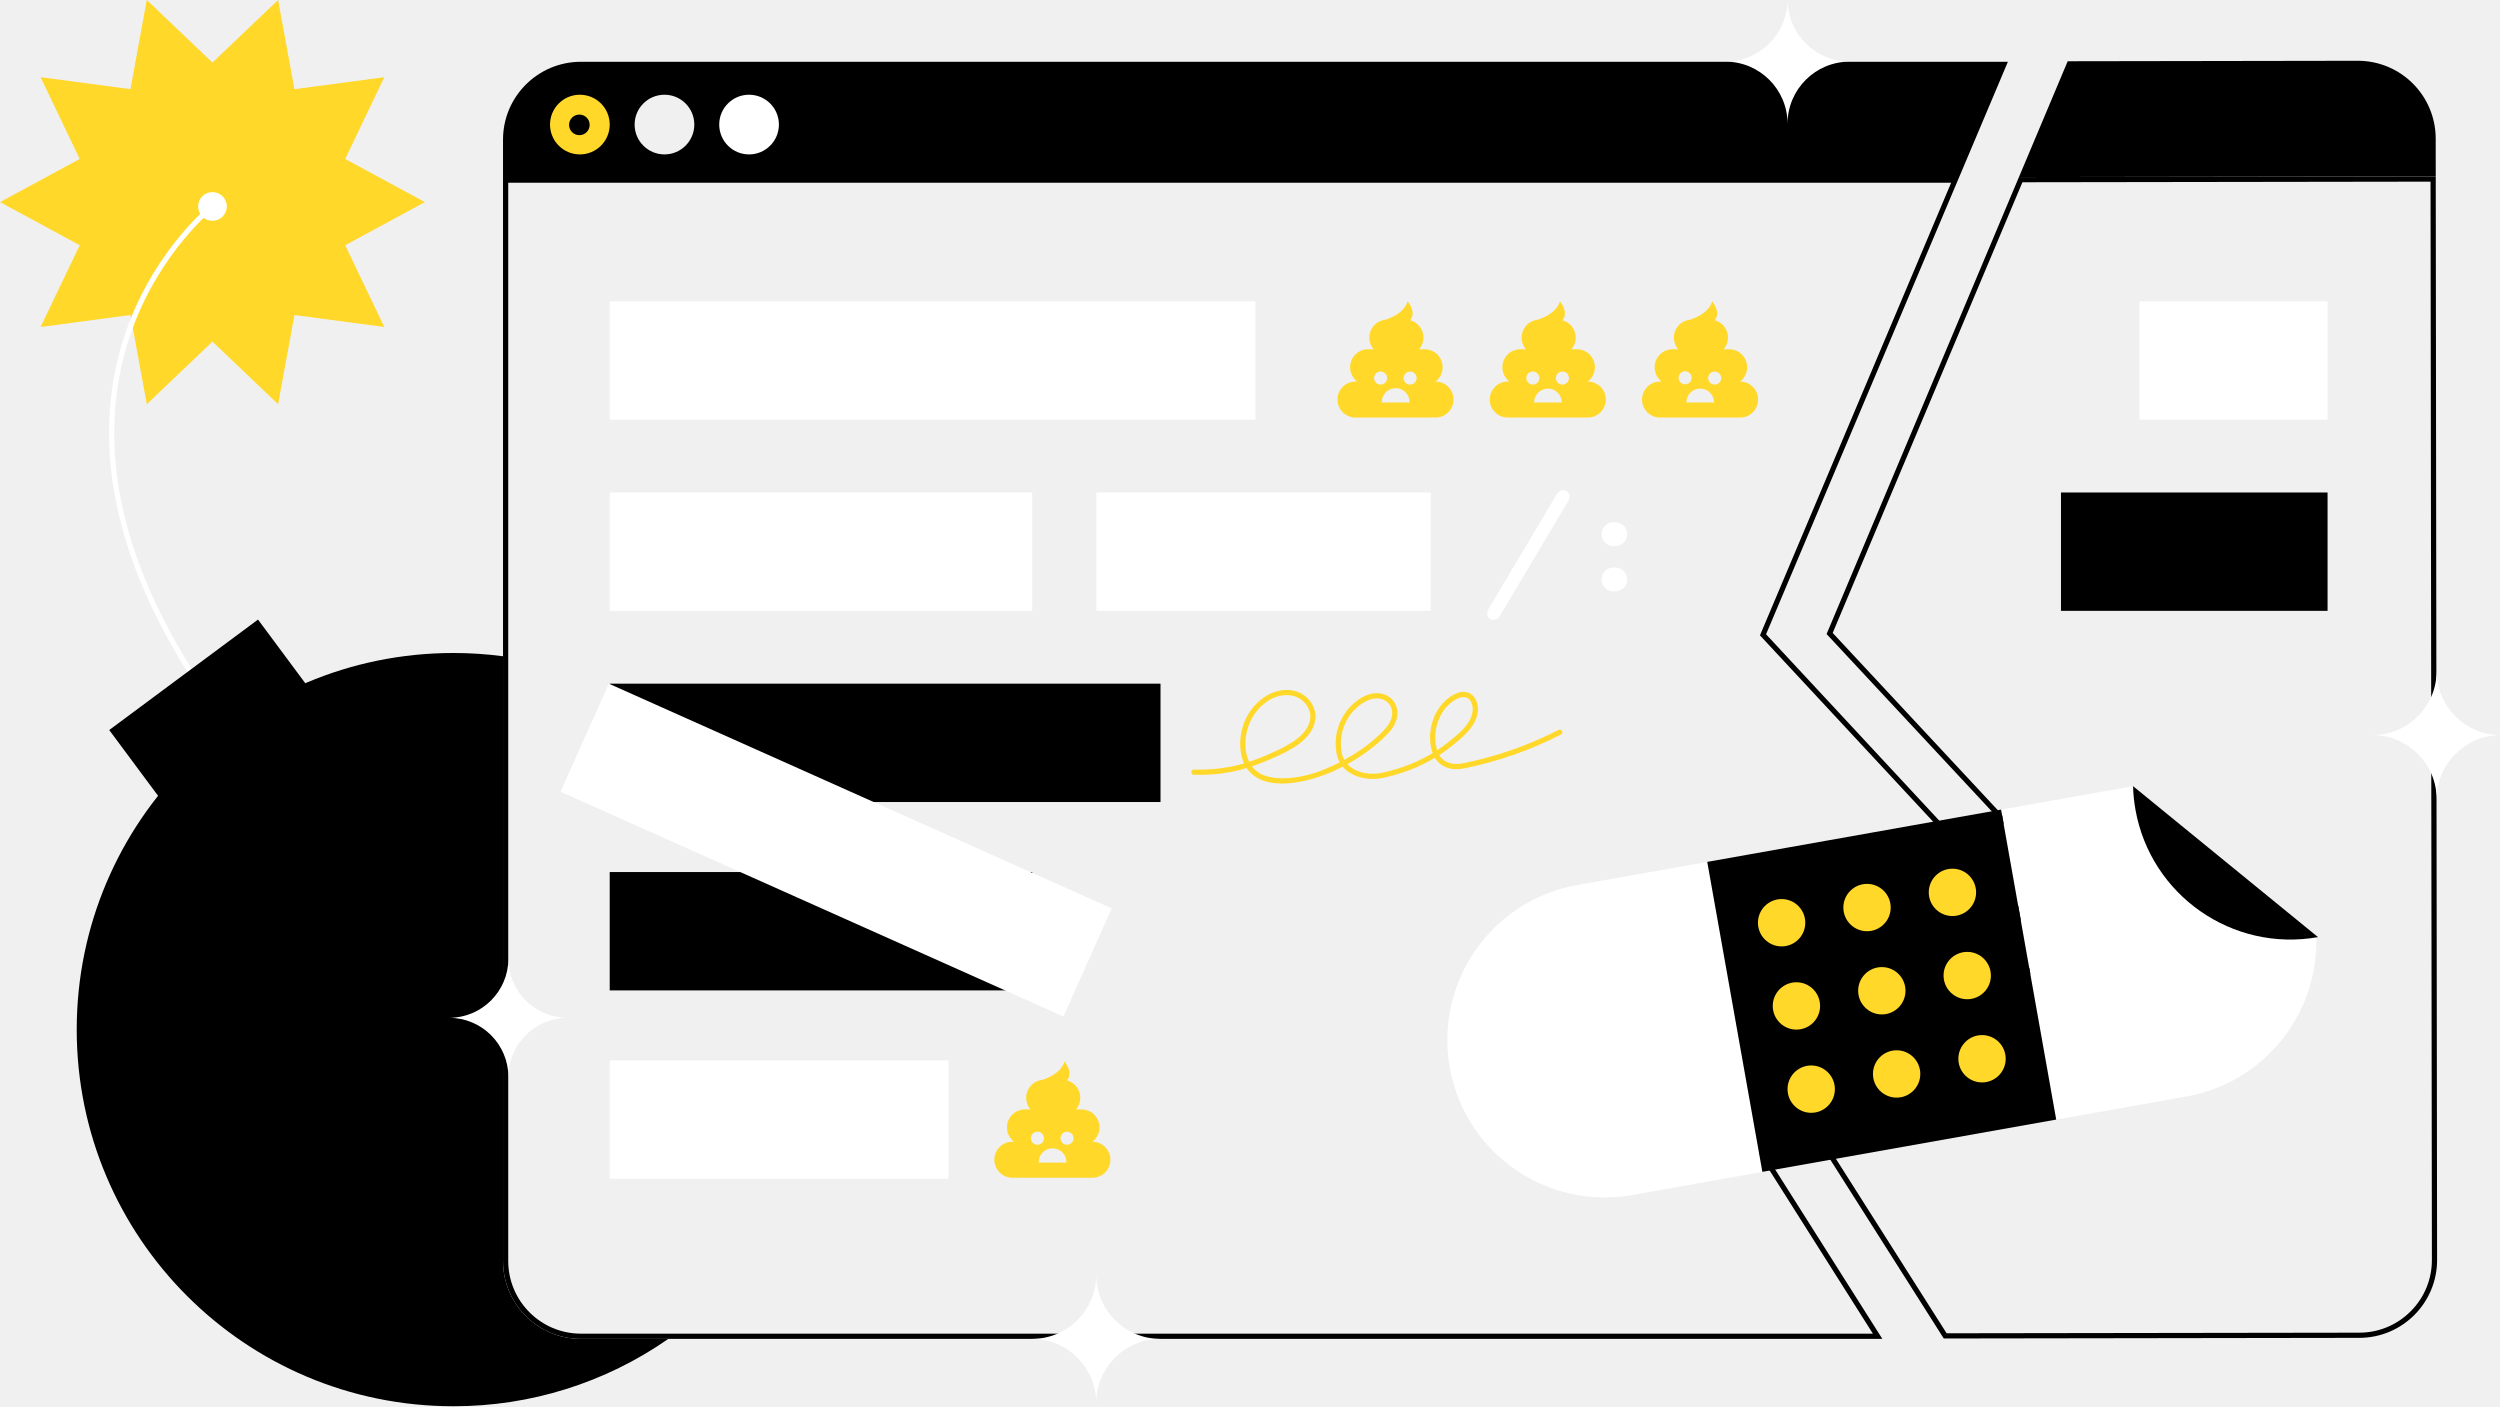
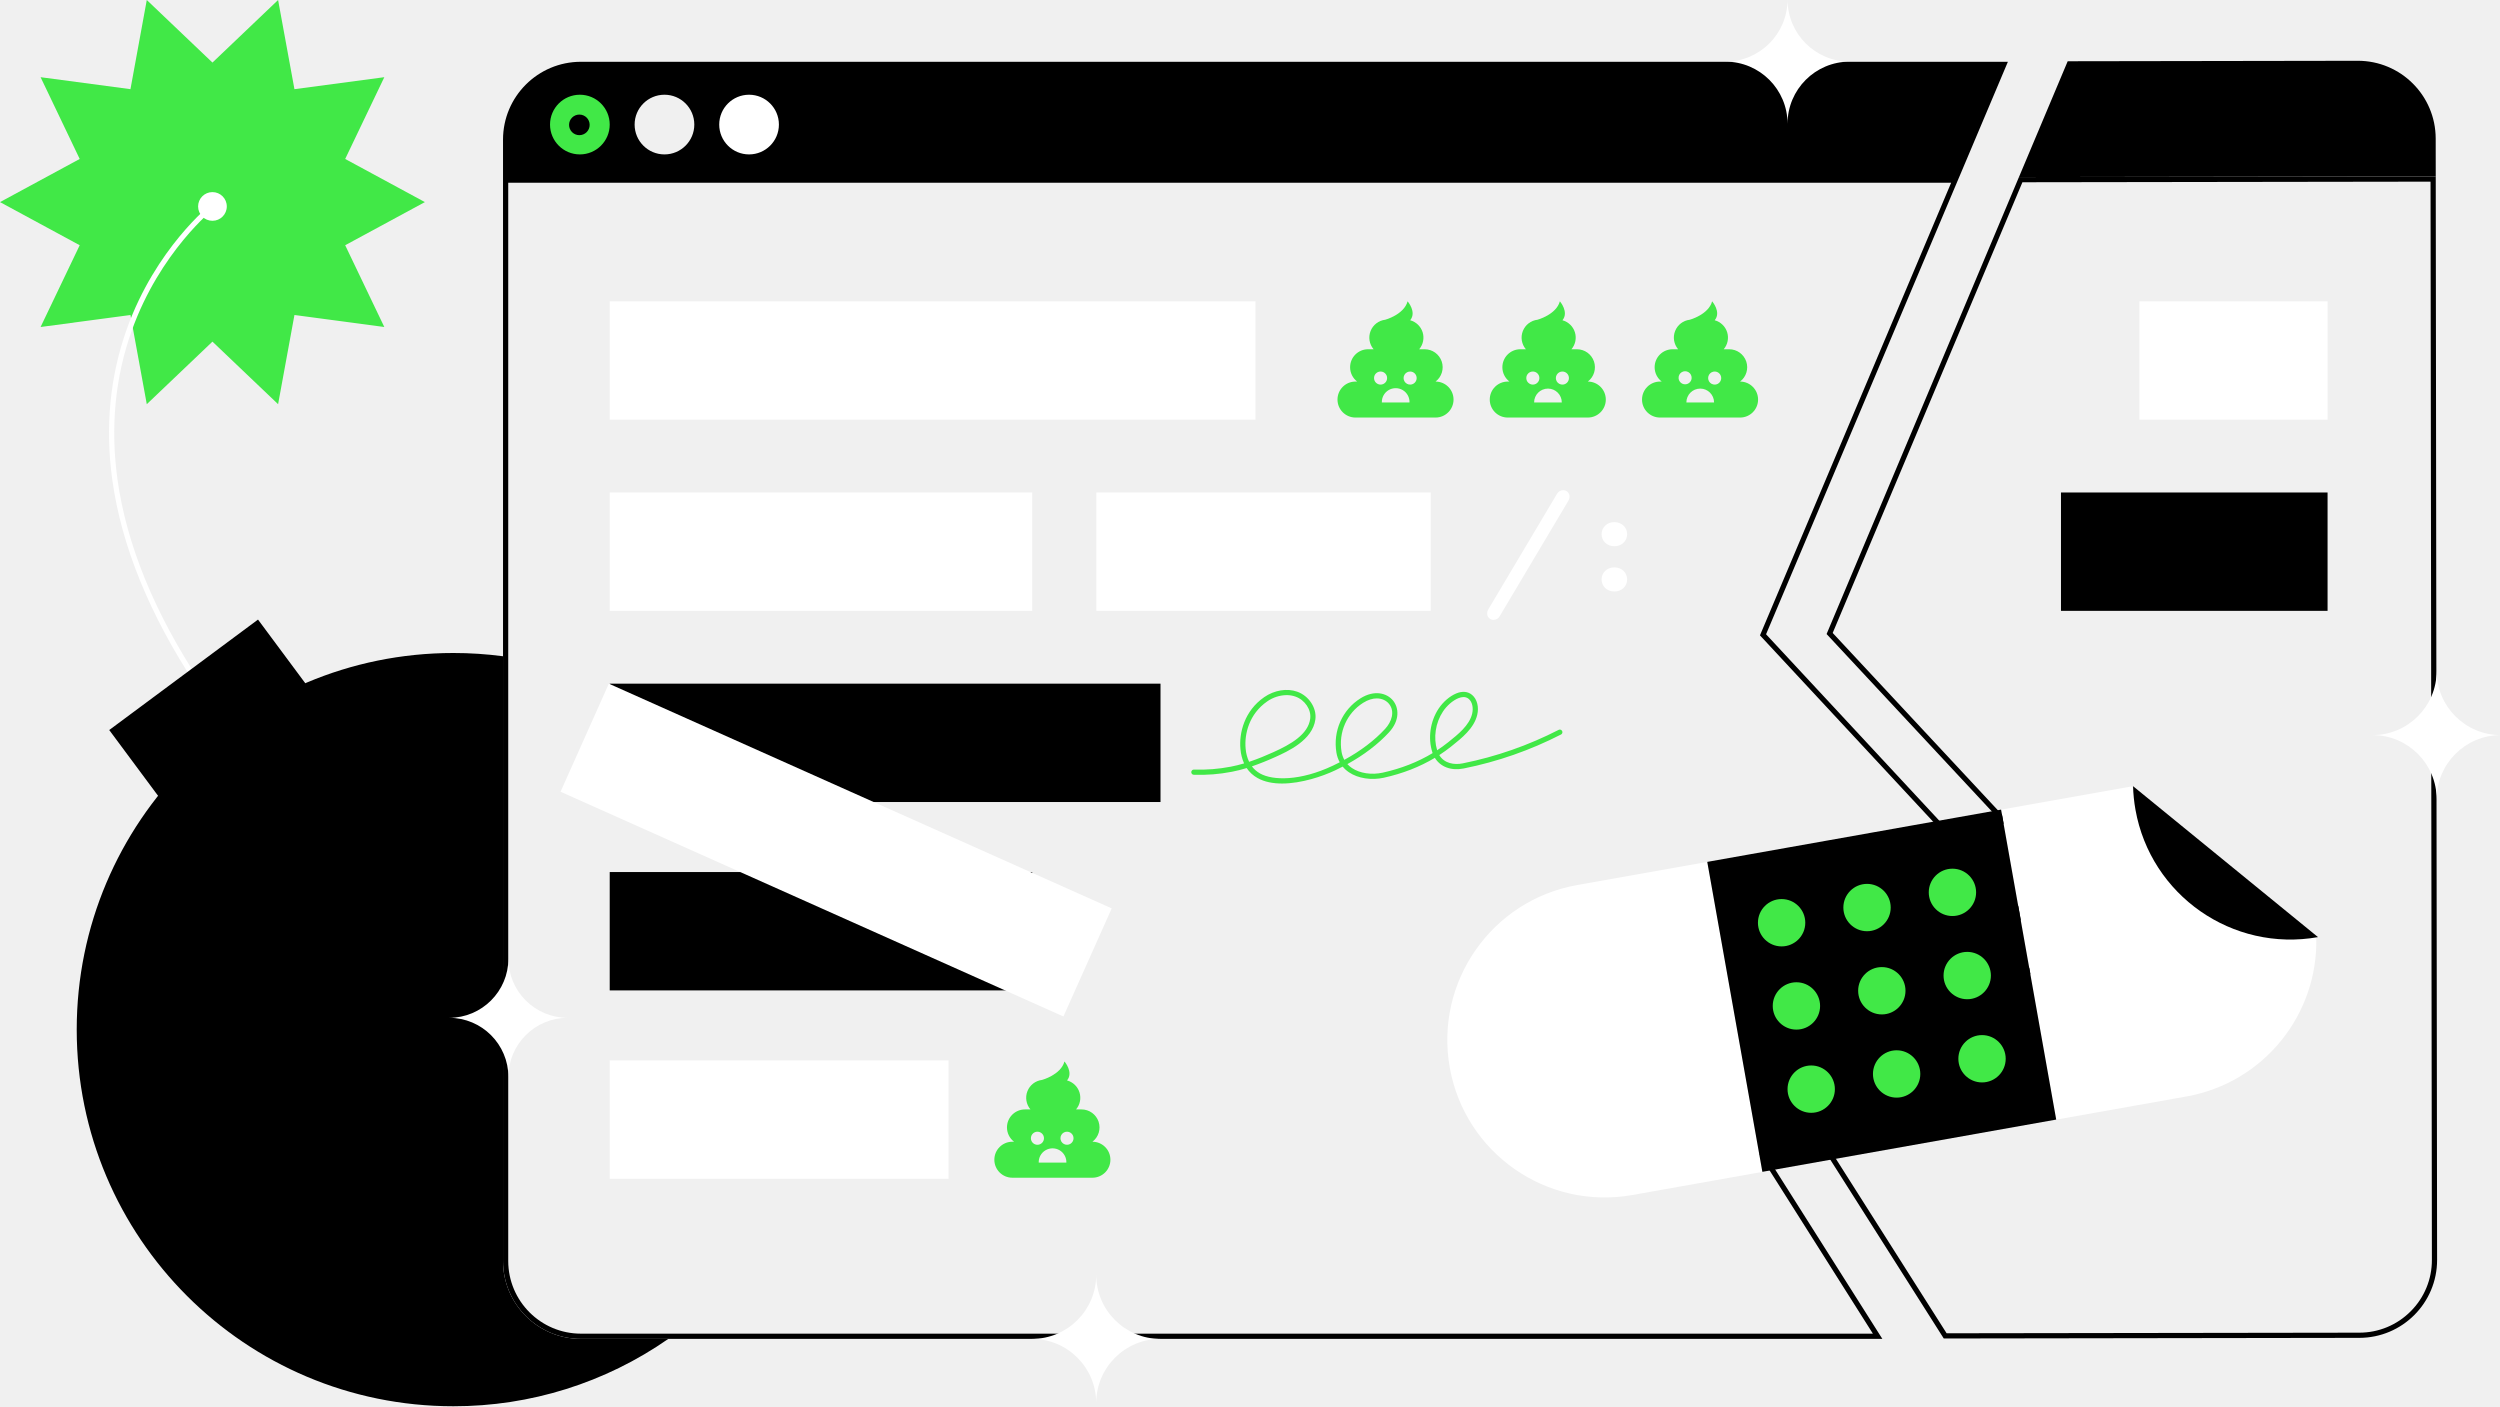
<svg xmlns="http://www.w3.org/2000/svg" viewBox="0 0 1920 1080" xml:space="preserve">
  <path d="m1498.48 140.34-145.82 345.23-1.01 2.38 1.76 1.9 197.43 212.45-197.21 181.9-2.45 2.26 1.78 2.81 85.42 134.98H446.14a55.86 55.86 0 0 1-55.82-55.77V140.34h1108.16m6.03-4H386.32v832.14a59.8 59.8 0 0 0 59.82 59.77h999.5l-89.3-141.12 200.16-184.62-200.16-215.39 148.17-350.78zM446.14 47.45a59.8 59.8 0 0 0-59.82 59.77v29.12h1118.2l37.54-88.89H446.14zm64.17 71.14a22.92 22.92 0 1 1 0-45.84 22.92 22.92 0 0 1 0 45.84z" />
  <circle fill="#FFF" cx="575.28" cy="95.67" r="22.92" />
-   <circle fill="#FFD829" cx="445.34" cy="95.67" r="22.92" />
+   <circle fill="#41E847" cx="445.34" cy="95.67" r="22.92" />
  <circle cx="444.95" cy="95.9" r="7.91" />
  <path fill="#FFF" d="M841.89 1077.54a49.27 49.27 0 0 1 49.27-49.27 49.27 49.27 0 0 1-49.27-49.26 49.27 49.27 0 0 1-49.27 49.26 49.27 49.27 0 0 1 49.27 49.27zm530.94-982.48a47.72 47.72 0 0 1 47.72-47.72 47.72 47.72 0 0 1-47.72-47.72 47.72 47.72 0 0 1-47.72 47.72 47.72 47.72 0 0 1 47.72 47.72z" />
  <path d="m1866.65 139.5 1.04 828.15a55.38 55.38 0 0 1-16.3 39.45 55.48 55.48 0 0 1-39.44 16.39l-316.95.47-86.51-136.34 197.48-182.6 2.95-2.73-2.74-2.94-198.67-213.24 145.7-346.14 313.44-.46m4-4.01-320.1.48-147.73 350.96 200.44 215.14-199.93 184.87 89.48 141.01 319.14-.48a59.8 59.8 0 0 0 59.74-59.84l-1.04-832.14z" />
  <path d="m1870.65 135.5-.04-29.12a59.8 59.8 0 0 0-59.89-59.7l-222.73.36-37.43 88.94 320.09-.48z" />
  <path fill="#FFF" d="M1871.34 613.78a49.25 49.25 0 0 1 49.27-49.22 49.25 49.25 0 0 1-49.27-49.23 49.25 49.25 0 0 1-49.27 49.23 49.25 49.25 0 0 1 49.27 49.22zM468.26 231.41h495.93v90.9H468.26zm0 146.82h324.47v90.9H468.26zm0 436.17H728.5v90.9H468.26zM842 378.23h256.8v90.9H842z" />
  <path d="M468.26 525.05h423.01v90.9H468.26zm0 144.68h324.47v90.9H468.26z" />
  <path fill="#FFF" d="M1643.07 231.41h144.5v90.9h-144.5z" />
  <path d="M1582.83 378.23h204.74v90.9h-204.74z" />
  <path fill="#FFF" d="m467.59 525.06 386.2 172.59-37.08 83-386.2-172.6z" />
  <g fill="#FFF">
    <path d="M1200.34 378.46c1.98 0 3.08 1.32 3.08 2.97a3.8 3.8 0 0 1-.55 1.98l-52.8 88.78c-.55.99-1.65 1.87-2.86 1.87-1.98 0-3.08-1.32-3.08-2.97 0-.78.22-1.44.55-1.98l52.8-88.78c.55-.99 1.65-1.87 2.86-1.87z" />
    <path d="M1147.2 476.06a4.86 4.86 0 0 1-5.07-4.97c0-1.08.28-2.1.83-3.01l52.8-88.77a5.42 5.42 0 0 1 4.58-2.85 4.86 4.86 0 0 1 5.08 4.97 5.8 5.8 0 0 1-.83 3.01l-52.8 88.77a5.42 5.42 0 0 1-4.58 2.85zm53.14-95.6c-.36 0-.85.38-1.11.85l-52.83 88.82c-.19.3-.27.61-.27.96 0 .67.33.97 1.08.97.35 0 .85-.38 1.1-.85l52.84-88.82c.18-.3.27-.61.27-.96 0-.67-.33-.97-1.08-.97zm39.49 22.54c4.4 0 7.8 3.07 7.8 7.25 0 4.19-3.4 7.27-7.8 7.27s-7.81-3.08-7.81-7.27c0-4.18 3.4-7.26 7.8-7.26zm0 34.75c4.4 0 7.8 3.08 7.8 7.27 0 4.18-3.4 7.26-7.8 7.26s-7.81-3.08-7.81-7.26c0-4.19 3.4-7.27 7.8-7.27z" />
    <path d="M1239.83 454.27c-5.6 0-9.81-3.98-9.81-9.26s4.22-9.26 9.8-9.26 9.82 3.98 9.82 9.26-4.22 9.26-9.81 9.26zm0-14.52c-3.37 0-5.81 2.22-5.81 5.27s2.44 5.26 5.8 5.26c3.38 0 5.82-2.22 5.82-5.26s-2.45-5.27-5.81-5.27zm0-20.24c-5.6 0-9.81-3.98-9.81-9.26s4.22-9.26 9.8-9.26 9.82 3.98 9.82 9.26-4.22 9.26-9.81 9.26zm0-14.52c-3.37 0-5.81 2.22-5.81 5.26s2.44 5.27 5.8 5.27c3.38 0 5.82-2.22 5.82-5.27s-2.45-5.26-5.81-5.26z" />
  </g>
-   <path fill="#FFD829" d="M984.6 601.75c-6.9 0-13.49-1.2-18.91-4.28a24.09 24.09 0 0 1-8.25-7.6 107.93 107.93 0 0 1-11.4 2.86c-9.93 1.9-18.94 2.6-29.21 2.3a2 2 0 1 1 .12-4c9.96.3 18.7-.4 28.35-2.23 3.44-.66 6.84-1.52 10.15-2.5a33.87 33.87 0 0 1-2.78-10.94c-1.2-12.38 2.98-29.38 18.24-39.95 7.77-5.38 17.48-6.99 25.33-4.2 8.97 3.18 15.1 12.5 13.98 21.23-2.09 16.03-21.3 24.67-30.52 28.83a203.3 203.3 0 0 1-18.24 7.31c1.66 2.2 3.73 4 6.2 5.41 9.84 5.58 30.97 5.9 56-5.96 1.8-.84 3.54-1.71 5.26-2.6a23.16 23.16 0 0 1-2.55-7.43c-2.74-16.51 4.48-32.85 18.4-41.63 10.75-6.77 20.3-4.1 25 1.55 4.63 5.58 5.49 15.34-3.05 24.56-8.46 9.15-19.17 17.31-31.93 24.36 1 1.1 2.16 2.1 3.47 2.98 6.06 4.1 15.12 5.46 23.64 3.58 14.2-3.15 27.04-8.18 38.35-15.02l-.2-.6c-3.53-10.94-1.67-23.82 4.84-33.61 3.45-5.18 8.5-9.52 13.5-11.61 4.68-1.96 9.02-1.55 12.2 1.16 3.84 3.26 5.37 9.3 3.9 15.4-2.45 10.22-11.86 17.73-19.43 23.75l-.68.55a116.5 116.5 0 0 1-9.02 6.49c3.9 6.49 11.53 7.65 17.98 6.36a283.42 283.42 0 0 0 73.63-25.7 2 2 0 1 1 1.82 3.56 287.35 287.35 0 0 1-74.66 26.06c-9.67 1.94-17.91-1.23-22.16-8.17-11.6 6.95-24.73 12.07-39.2 15.28-9.56 2.11-19.81.52-26.75-4.17a22.81 22.81 0 0 1-4.84-4.37 164.9 164.9 0 0 1-5.8 2.89c-9.65 4.57-25.97 10.1-40.77 10.1zm3.52-67.9a26.6 26.6 0 0 0-14.93 4.85c-13.84 9.59-17.62 25.03-16.54 36.28a29.26 29.26 0 0 0 2.67 10.1c6.95-2.3 13.37-5.04 18.74-7.46 13.05-5.87 26.6-13.52 28.19-25.7.9-6.92-4.09-14.37-11.35-16.94a20.2 20.2 0 0 0-6.77-1.13zm69.24 2.53c-3.1 0-6.67 1-10.45 3.38-12.56 7.91-19.07 22.66-16.6 37.59a19.22 19.22 0 0 0 2.13 6.21c12.57-6.88 23.09-14.86 31.35-23.8 4.96-5.36 7.78-13.4 2.9-19.28-2.03-2.43-5.3-4.1-9.33-4.1zm66.62-1.04c-1.24 0-2.6.3-4.05.91-4.24 1.77-8.73 5.66-11.7 10.14-5.79 8.69-7.5 20.07-4.5 29.8a108.6 108.6 0 0 0 8.16-5.9l.68-.54c7.09-5.65 15.9-12.67 18.03-21.56 1.1-4.57.06-9.16-2.6-11.42a6.04 6.04 0 0 0-4.03-1.43zm-21.46-242.3a13.82 13.82 0 0 0-8.37-24.81h-4.22a13.82 13.82 0 0 0-6.91-22.27v-.01c5.18-6.3-1.98-14.54-1.98-14.54-2.78 10.25-17.19 14.15-17.19 14.15a13.82 13.82 0 0 0-8.93 22.66h-4.22a13.82 13.82 0 0 0-13.82 13.82 13.8 13.8 0 0 0 5.44 11h-1.31a13.82 13.82 0 1 0 0 27.64h61.47a13.82 13.82 0 0 0 .04-27.64zm-47.26-2.69a5.02 5.02 0 1 1 10.04 0 5.02 5.02 0 0 1-10.04 0zm6 18.72a10.63 10.63 0 1 1 21.25 0h-21.26zm21.94-13.7a5.02 5.02 0 1 1 0-10.03 5.02 5.02 0 0 1 0 10.03zM838.99 876.85a13.82 13.82 0 0 0-8.37-24.81h-4.22a13.82 13.82 0 0 0-6.91-22.27c5.18-6.3-1.98-14.55-1.98-14.55-2.78 10.26-17.19 14.15-17.19 14.15a13.82 13.82 0 0 0-8.93 22.67h-4.22a13.82 13.82 0 0 0-13.82 13.82 13.8 13.8 0 0 0 5.45 10.99h-1.32a13.82 13.82 0 1 0 0 27.64h61.47a13.82 13.82 0 0 0 .04-27.64zm-47.26-2.68a5.02 5.02 0 1 1 10.04 0 5.02 5.02 0 0 1-10.04 0zm6 18.71a10.63 10.63 0 1 1 21.25 0h-21.26zm21.94-13.7a5.02 5.02 0 1 1 0-10.03 5.02 5.02 0 0 1 0 10.03zm399.79-586.14a13.82 13.82 0 0 0-8.37-24.81h-4.22a13.82 13.82 0 0 0-6.91-22.27v-.01c5.18-6.3-1.98-14.54-1.98-14.54-2.78 10.25-17.19 14.15-17.19 14.15a13.82 13.82 0 0 0-8.93 22.66h-4.22a13.82 13.82 0 0 0-13.82 13.82 13.8 13.8 0 0 0 5.45 11h-1.32a13.82 13.82 0 1 0 0 27.64h61.47a13.82 13.82 0 0 0 .04-27.64zm-47.26-2.69a5.02 5.02 0 1 1 10.04 0 5.02 5.02 0 0 1-10.04 0zm6 18.72a10.63 10.63 0 1 1 21.26 0h-21.27zm21.94-13.7a5.02 5.02 0 1 1 0-10.03 5.02 5.02 0 0 1 0 10.03zm136.26-2.33a13.82 13.82 0 0 0-8.37-24.81h-4.22a13.82 13.82 0 0 0-6.91-22.27v-.01c5.19-6.3-1.98-14.54-1.98-14.54-2.77 10.25-17.18 14.15-17.18 14.15a13.82 13.82 0 0 0-8.94 22.66h-4.22a13.82 13.82 0 0 0-13.82 13.82 13.8 13.8 0 0 0 5.45 11h-1.32a13.82 13.82 0 0 0 0 27.64h61.47a13.82 13.82 0 0 0 .04-27.64zm-47.25-2.69a5.02 5.02 0 1 1 10.03 0 5.02 5.02 0 0 1-10.03 0zm5.99 18.72a10.63 10.63 0 1 1 21.26 0h-21.26zm21.95-13.7a5.02 5.02 0 1 1 0-10.03 5.02 5.02 0 0 1 0 10.03z" />
+   <path fill="#41E847" d="M984.6 601.75c-6.9 0-13.49-1.2-18.91-4.28a24.09 24.09 0 0 1-8.25-7.6 107.93 107.93 0 0 1-11.4 2.86c-9.93 1.9-18.94 2.6-29.21 2.3a2 2 0 1 1 .12-4c9.96.3 18.7-.4 28.35-2.23 3.44-.66 6.84-1.52 10.15-2.5a33.87 33.87 0 0 1-2.78-10.94c-1.2-12.38 2.98-29.38 18.24-39.95 7.77-5.38 17.48-6.99 25.33-4.2 8.97 3.18 15.1 12.5 13.98 21.23-2.09 16.03-21.3 24.67-30.52 28.83a203.3 203.3 0 0 1-18.24 7.31c1.66 2.2 3.73 4 6.2 5.41 9.84 5.58 30.97 5.9 56-5.96 1.8-.84 3.54-1.71 5.26-2.6a23.16 23.16 0 0 1-2.55-7.43c-2.74-16.51 4.48-32.85 18.4-41.63 10.75-6.77 20.3-4.1 25 1.55 4.63 5.58 5.49 15.34-3.05 24.56-8.46 9.15-19.17 17.31-31.93 24.36 1 1.1 2.16 2.1 3.47 2.98 6.06 4.1 15.12 5.46 23.64 3.58 14.2-3.15 27.04-8.18 38.35-15.02l-.2-.6c-3.53-10.94-1.67-23.82 4.84-33.61 3.45-5.18 8.5-9.52 13.5-11.61 4.68-1.96 9.02-1.55 12.2 1.16 3.84 3.26 5.37 9.3 3.9 15.4-2.45 10.22-11.86 17.73-19.43 23.75l-.68.55a116.5 116.5 0 0 1-9.02 6.49c3.9 6.49 11.53 7.65 17.98 6.36a283.42 283.42 0 0 0 73.63-25.7 2 2 0 1 1 1.82 3.56 287.35 287.35 0 0 1-74.66 26.06c-9.67 1.94-17.91-1.23-22.16-8.17-11.6 6.95-24.73 12.07-39.2 15.28-9.56 2.11-19.81.52-26.75-4.17a22.81 22.81 0 0 1-4.84-4.37 164.9 164.9 0 0 1-5.8 2.89c-9.65 4.57-25.97 10.1-40.77 10.1zm3.52-67.9a26.6 26.6 0 0 0-14.93 4.85c-13.84 9.59-17.62 25.03-16.54 36.28a29.26 29.26 0 0 0 2.67 10.1c6.95-2.3 13.37-5.04 18.74-7.46 13.05-5.87 26.6-13.52 28.19-25.7.9-6.92-4.09-14.37-11.35-16.94a20.2 20.2 0 0 0-6.77-1.13zm69.24 2.53c-3.1 0-6.67 1-10.45 3.38-12.56 7.91-19.07 22.66-16.6 37.59a19.22 19.22 0 0 0 2.13 6.21c12.57-6.88 23.09-14.86 31.35-23.8 4.96-5.36 7.78-13.4 2.9-19.28-2.03-2.43-5.3-4.1-9.33-4.1zm66.62-1.04c-1.24 0-2.6.3-4.05.91-4.24 1.77-8.73 5.66-11.7 10.14-5.79 8.69-7.5 20.07-4.5 29.8a108.6 108.6 0 0 0 8.16-5.9l.68-.54c7.09-5.65 15.9-12.67 18.03-21.56 1.1-4.57.06-9.16-2.6-11.42a6.04 6.04 0 0 0-4.03-1.43zm-21.46-242.3a13.82 13.82 0 0 0-8.37-24.81h-4.22a13.82 13.82 0 0 0-6.91-22.27v-.01c5.18-6.3-1.98-14.54-1.98-14.54-2.78 10.25-17.19 14.15-17.19 14.15a13.82 13.82 0 0 0-8.93 22.66h-4.22a13.82 13.82 0 0 0-13.82 13.82 13.8 13.8 0 0 0 5.44 11h-1.31a13.82 13.82 0 1 0 0 27.64h61.47a13.82 13.82 0 0 0 .04-27.64zm-47.26-2.69a5.02 5.02 0 1 1 10.04 0 5.02 5.02 0 0 1-10.04 0zm6 18.72a10.63 10.63 0 1 1 21.25 0h-21.26zm21.94-13.7a5.02 5.02 0 1 1 0-10.03 5.02 5.02 0 0 1 0 10.03zM838.99 876.85a13.82 13.82 0 0 0-8.37-24.81h-4.22a13.82 13.82 0 0 0-6.91-22.27c5.18-6.3-1.98-14.55-1.98-14.55-2.78 10.26-17.19 14.15-17.19 14.15a13.82 13.82 0 0 0-8.93 22.67h-4.22a13.82 13.82 0 0 0-13.82 13.82 13.8 13.8 0 0 0 5.45 10.99h-1.32a13.82 13.82 0 1 0 0 27.64h61.47a13.82 13.82 0 0 0 .04-27.64zm-47.26-2.68a5.02 5.02 0 1 1 10.04 0 5.02 5.02 0 0 1-10.04 0zm6 18.71a10.63 10.63 0 1 1 21.25 0h-21.26zm21.94-13.7a5.02 5.02 0 1 1 0-10.03 5.02 5.02 0 0 1 0 10.03zm399.79-586.14a13.82 13.82 0 0 0-8.37-24.81h-4.22a13.82 13.82 0 0 0-6.91-22.27v-.01c5.18-6.3-1.98-14.54-1.98-14.54-2.78 10.25-17.19 14.15-17.19 14.15a13.82 13.82 0 0 0-8.93 22.66h-4.22a13.82 13.82 0 0 0-13.82 13.82 13.8 13.8 0 0 0 5.45 11h-1.32a13.82 13.82 0 1 0 0 27.64h61.47a13.82 13.82 0 0 0 .04-27.64zm-47.26-2.69a5.02 5.02 0 1 1 10.04 0 5.02 5.02 0 0 1-10.04 0zm6 18.72a10.63 10.63 0 1 1 21.26 0h-21.27zm21.94-13.7a5.02 5.02 0 1 1 0-10.03 5.02 5.02 0 0 1 0 10.03zm136.26-2.33a13.82 13.82 0 0 0-8.37-24.81h-4.22a13.82 13.82 0 0 0-6.91-22.27v-.01c5.19-6.3-1.98-14.54-1.98-14.54-2.77 10.25-17.18 14.15-17.18 14.15a13.82 13.82 0 0 0-8.94 22.66h-4.22a13.82 13.82 0 0 0-13.82 13.82 13.8 13.8 0 0 0 5.45 11h-1.32a13.82 13.82 0 0 0 0 27.64h61.47a13.82 13.82 0 0 0 .04-27.64zm-47.25-2.69a5.02 5.02 0 1 1 10.03 0 5.02 5.02 0 0 1-10.03 0zm5.99 18.72a10.63 10.63 0 1 1 21.26 0h-21.26zm21.95-13.7a5.02 5.02 0 1 1 0-10.03 5.02 5.02 0 0 1 0 10.03z" />
  <path fill="#FFF" d="m1536.9 621.8 42.34 238.06 99.96-17.78c59.68-10.62 101.29-63.33 99.7-122.15l-142.04-115.9-99.96 17.77zm-325.62 57.92c-65.74 11.69-109.55 74.46-97.86 140.2 11.7 65.73 74.46 109.55 140.2 97.85l99.96-17.78-42.34-238.05-99.96 17.78z" />
  <path d="m1311.17 661.93 225.65-40.14 42.34 238.05-225.66 40.13zm328.86-40.09c11.7 65.74 74.46 109.55 140.2 97.86l-142.04-115.92c.16 5.97.76 12 1.84 18.06z" />
-   <g fill="#FFD829">
+   <g fill="#41E847">
    <circle cx="1368.28" cy="708.66" r="18.18" />
    <circle cx="1433.88" cy="697" r="18.18" />
    <circle cx="1499.47" cy="685.33" r="18.18" />
    <circle cx="1379.65" cy="772.56" r="18.18" />
    <circle cx="1445.24" cy="760.9" r="18.18" />
    <circle cx="1510.83" cy="749.23" r="18.18" />
    <circle cx="1391.01" cy="836.46" r="18.18" />
    <circle cx="1456.61" cy="824.8" r="18.18" />
    <circle cx="1522.2" cy="813.13" r="18.18" />
  </g>
-   <path fill="#FFD829" d="m326.31 155.21-61.21 33.13 30.05 62.79-69.02-9.21-12.55 68.5-50.42-48.05-50.43 48.05-12.54-68.5-69.02 9.21 30.04-62.79L0 155.21l61.21-33.13-30.04-62.79 69.02 9.2L112.73 0l50.43 48.05L213.58 0l12.55 68.49 69.02-9.2-30.05 62.79z" />
+   <path fill="#41E847" d="m326.31 155.21-61.21 33.13 30.05 62.79-69.02-9.21-12.55 68.5-50.42-48.05-50.43 48.05-12.54-68.5-69.02 9.21 30.04-62.79L0 155.21l61.21-33.13-30.04-62.79 69.02 9.2L112.73 0l50.43 48.05L213.58 0l12.55 68.49 69.02-9.2-30.05 62.79z" />
  <path d="M446.14 1028.25a59.8 59.8 0 0 1-59.82-59.77V504a291.9 291.9 0 0 0-38.15-2.5C188.42 501.5 58.92 631 58.92 790.74S188.42 1080 348.17 1080a287.9 287.9 0 0 0 165.11-51.75h-67.14z" />
  <circle fill="#FFF" cx="163.16" cy="158.55" r="11.02" />
  <path fill="#FFF" d="M150.47 526.15C114.8 472.07 93.2 419.02 86.24 368.48c-5.59-40.5-1.82-79.5 11.18-115.87 22.14-61.95 64.08-95.3 64.5-95.64l2.47 3.15c-.41.32-41.56 33.1-63.28 94.03-12.74 35.75-16.4 74.08-10.9 113.93 6.91 49.9 28.3 102.34 63.6 155.87l-3.34 2.2z" />
  <path d="m83.89 560.66 114.26-84.83 54.19 72.98-114.26 84.84z" />
  <path fill="#FFF" d="M390.44 827.19a45.5 45.5 0 0 1 45.5-45.5 45.5 45.5 0 0 1-45.5-45.5 45.5 45.5 0 0 1-45.5 45.5 45.5 45.5 0 0 1 45.5 45.5z" />
</svg>
